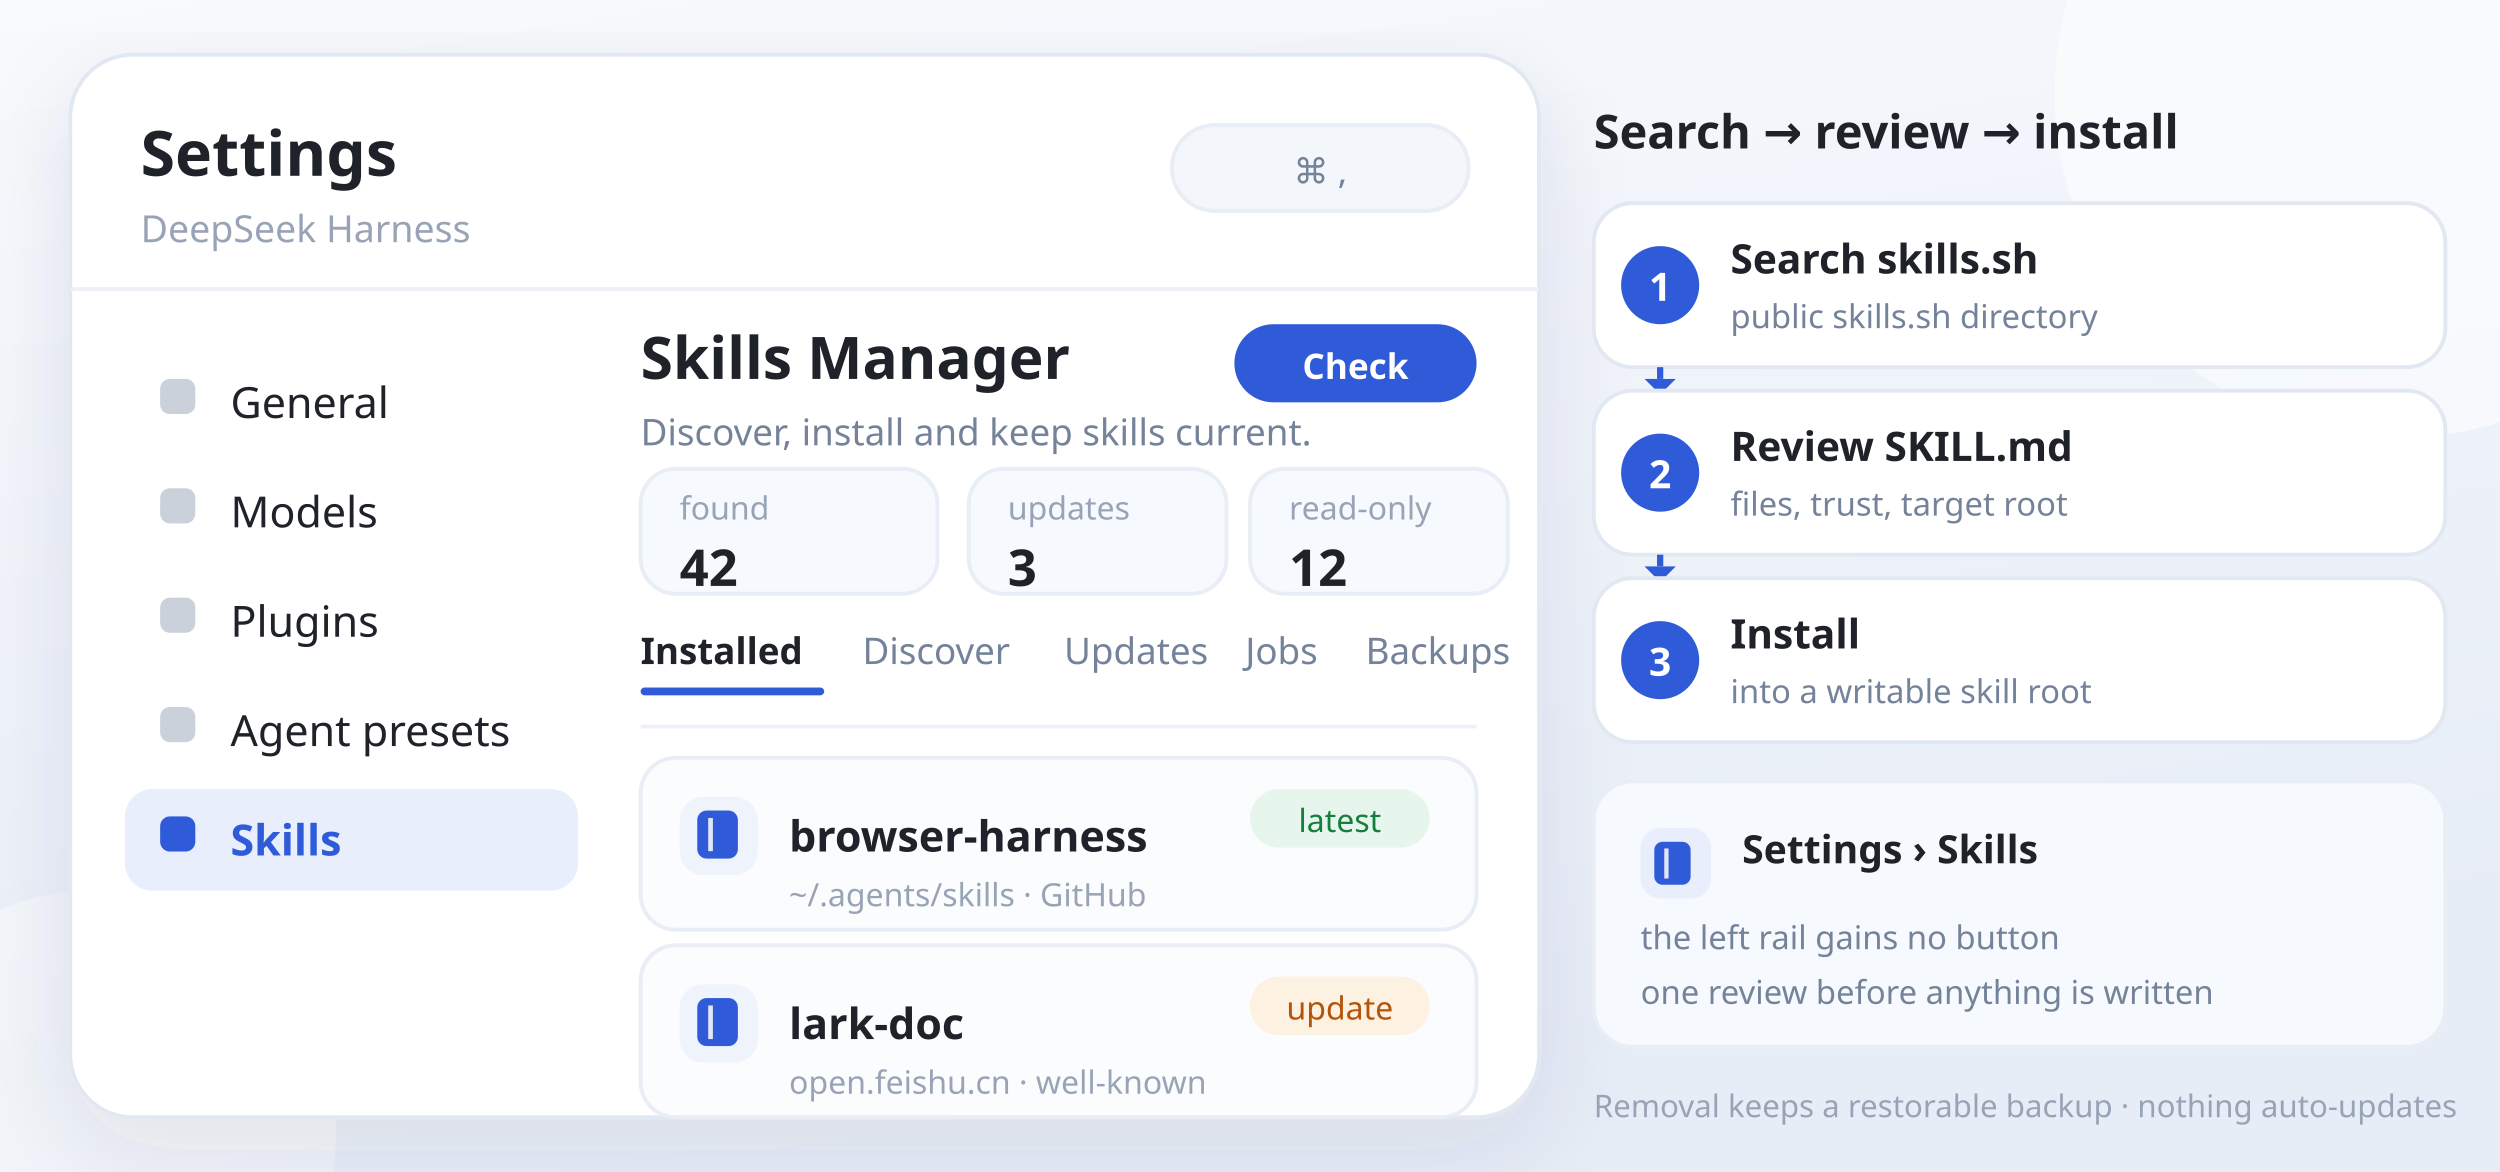
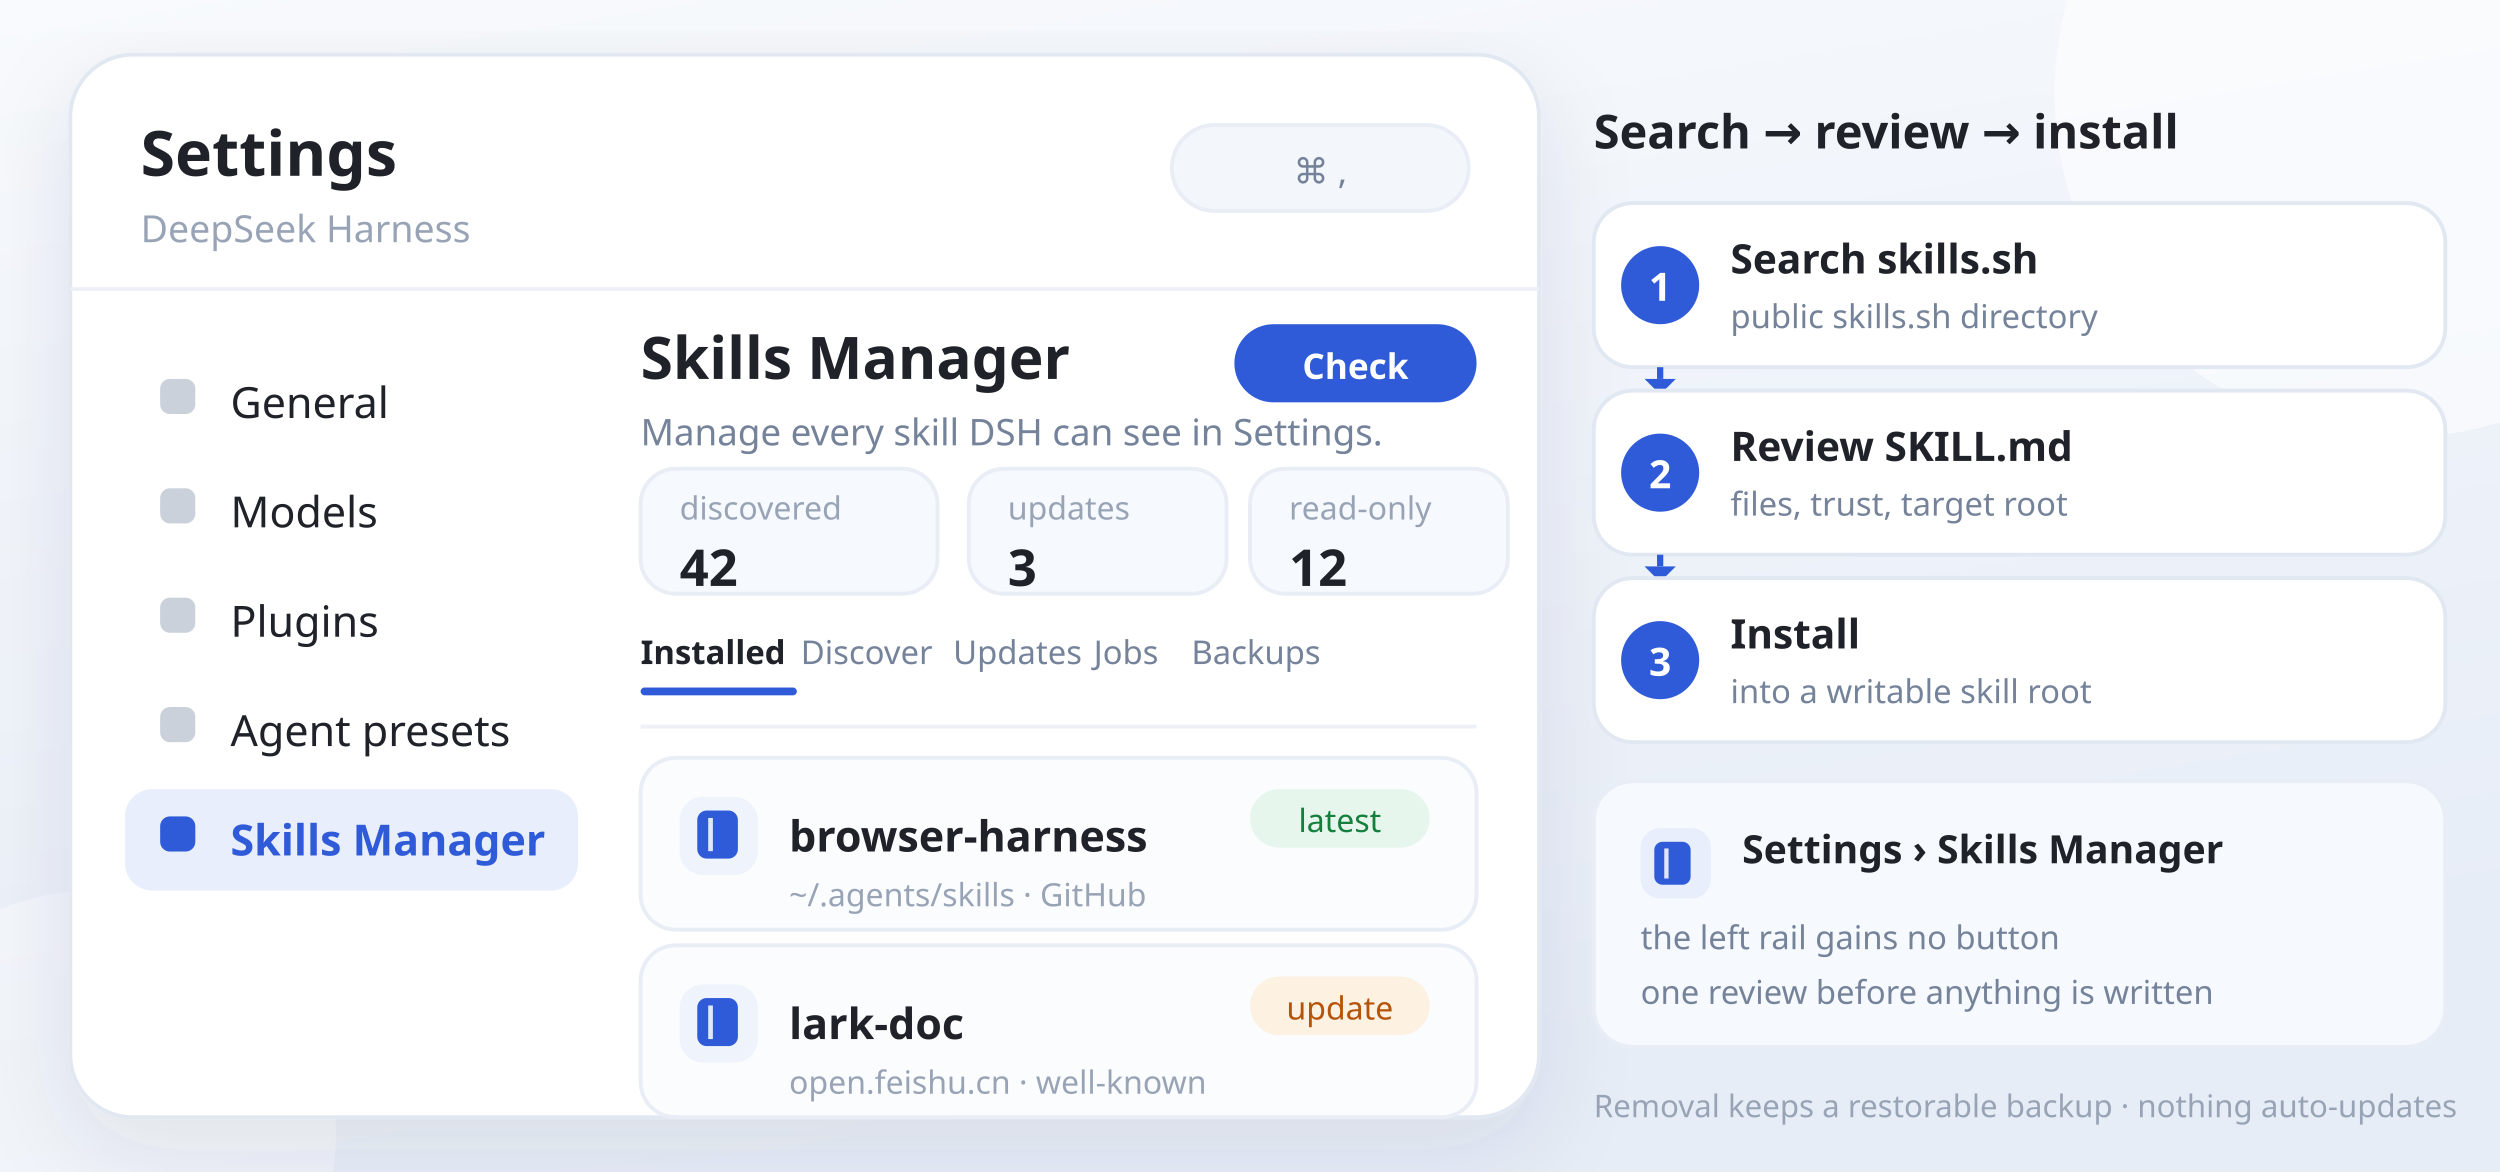
<svg xmlns="http://www.w3.org/2000/svg" width="640" height="300" viewBox="0 0 640 300" font-family="Noto Sans SC, Noto Sans, sans-serif">
  <defs>
    <linearGradient id="bg" x1="0" y1="0" x2="0.35" y2="1">
      <stop offset="0" stop-color="#F8FAFD" />
      <stop offset="1" stop-color="#E7EDF7" />
    </linearGradient>
    <filter id="soft" x="-15%" y="-15%" width="132%" height="142%">
      <feDropShadow dx="0" dy="8" stdDeviation="12" flood-color="#2B3A55" flood-opacity="0.10" />
    </filter>
  </defs>
  <rect x="0" y="0" width="640" height="300" fill="url(#bg)" />
  <circle cx="614" cy="24" r="88" fill="#FFFFFF" opacity="0.55" />
  <circle cx="24" cy="290" r="62" fill="#FFFFFF" opacity="0.35" />
  <g filter="url(#soft)">
    <rect x="18" y="14" width="376" height="272" rx="16" fill="#FFFFFF" stroke="#E1E8F2" />
  </g>
  <text x="36" y="45" font-size="16" font-weight="700" fill="#1F2329">Settings</text>
  <text x="36" y="62" font-size="9.6" fill="#98A4B6">DeepSeek Harness</text>
  <rect x="300" y="32" width="76" height="22" rx="11" fill="#F3F6FB" stroke="#E8EDF6" />
  <text x="338" y="47" font-size="9" fill="#75839A" text-anchor="middle">⌘ ,</text>
  <line x1="18" y1="74" x2="394" y2="74" stroke="#EDF1F7" />
  <rect x="41" y="97" width="9" height="9" rx="2.5" fill="#98A4B6" opacity="0.5" />
  <text x="59" y="107" font-size="11" fill="#1F2329">General</text>
  <rect x="41" y="125" width="9" height="9" rx="2.5" fill="#98A4B6" opacity="0.5" />
  <text x="59" y="135" font-size="11" fill="#1F2329">Models</text>
  <rect x="41" y="153" width="9" height="9" rx="2.5" fill="#98A4B6" opacity="0.5" />
  <text x="59" y="163" font-size="11" fill="#1F2329">Plugins</text>
  <rect x="41" y="181" width="9" height="9" rx="2.5" fill="#98A4B6" opacity="0.5" />
  <text x="59" y="191" font-size="11" fill="#1F2329">Agent presets</text>
  <rect x="32" y="202" width="116" height="26" rx="7" fill="#E8EEFC" />
  <rect x="41" y="209" width="9" height="9" rx="2.5" fill="#2F5BD8" opacity="1" />
-   <text x="59" y="219" font-size="11" font-weight="600" fill="#2F5BD8">Skills</text>
+   <text x="59" y="219" font-size="11" font-weight="600" fill="#2F5BD8">Skills Manager</text>
  <text x="164" y="97" font-size="15" font-weight="700" fill="#1F2329">Skills Manager</text>
  <rect x="316" y="83" width="62" height="20" rx="10" fill="#2F5BD8" />
  <text x="347" y="97" font-size="9" font-weight="600" fill="#FFFFFF" text-anchor="middle">Check</text>
-   <text x="164" y="114" font-size="9.4" fill="#75839A">Discover, install and keep skills current.</text>
+   <text x="164" y="114" font-size="9.4" fill="#75839A">Manage every skill DSH can see in Settings.</text>
  <rect x="164" y="120" width="76" height="32" rx="9" fill="#F6F9FD" stroke="#E8EDF6" />
-   <text x="174" y="133" font-size="8.2" fill="#98A4B6">found</text>
+   <text x="174" y="133" font-size="8.2" fill="#98A4B6">discovered</text>
  <text x="174" y="150" font-size="13" font-weight="700" fill="#1F2329">42</text>
  <rect x="248" y="120" width="66" height="32" rx="9" fill="#F6F9FD" stroke="#E8EDF6" />
  <text x="258" y="133" font-size="8.2" fill="#98A4B6">updates</text>
  <text x="258" y="150" font-size="13" font-weight="700" fill="#1F2329">3</text>
  <rect x="320" y="120" width="66" height="32" rx="9" fill="#F6F9FD" stroke="#E8EDF6" />
  <text x="330" y="133" font-size="8.2" fill="#98A4B6">read-only</text>
  <text x="330" y="150" font-size="13" font-weight="700" fill="#1F2329">12</text>
-   <text x="164" y="170" font-size="9.4" font-weight="700" fill="#1F2329">Installed</text>
-   <rect x="164" y="176" width="47" height="2" rx="1" fill="#2F5BD8" />
-   <text x="220.8" y="170" font-size="9.4" fill="#75839A">Discover</text>
-   <text x="272.4" y="170" font-size="9.4" fill="#75839A">Updates</text>
-   <text x="318.8" y="170" font-size="9.4" fill="#75839A">Jobs</text>
-   <text x="349.6" y="170" font-size="9.4" fill="#75839A">Backups</text>
+   <text x="164" y="170" font-size="8.4" font-weight="700" fill="#1F2329">Installed</text>
+   <rect x="164" y="176" width="40" height="2" rx="1" fill="#2F5BD8" />
+   <text x="205" y="170" font-size="8.4" fill="#75839A">Discover</text>
+   <text x="244" y="170" font-size="8.4" fill="#75839A">Updates</text>
+   <text x="280" y="170" font-size="8.4" fill="#75839A">Jobs</text>
+   <text x="305" y="170" font-size="8.4" fill="#75839A">Backups</text>
  <line x1="164" y1="186" x2="378" y2="186" stroke="#EDF1F7" />
  <rect x="164" y="194" width="214" height="44" rx="9" fill="#FBFCFE" stroke="#E8EDF6" />
  <rect x="174" y="204" width="20" height="20" rx="6" fill="#EEF3FC" />
  <rect x="178.5" y="207.5" width="10.4" height="12.3" rx="2.4" fill="#2F5BD8" />
  <line x1="181.9" y1="209.4" x2="181.9" y2="217.9" stroke="#FFFFFF" stroke-width="1.2" opacity="0.85" />
  <text x="202" y="218" font-size="11" font-weight="600" fill="#1F2329">browser-harness</text>
  <rect x="320" y="202" width="46" height="15" rx="7.5" fill="#E7F6EC" />
  <text x="343.0" y="213" font-size="8.2" fill="#15803D" text-anchor="middle">latest</text>
  <text x="202" y="232" font-size="8.2" fill="#98A4B6">~/.agents/skills  ·  GitHub</text>
  <rect x="164" y="242" width="214" height="44" rx="9" fill="#FBFCFE" stroke="#E8EDF6" />
  <rect x="174" y="252" width="20" height="20" rx="6" fill="#EEF3FC" />
  <rect x="178.5" y="255.5" width="10.4" height="12.3" rx="2.4" fill="#2F5BD8" />
  <line x1="181.9" y1="257.4" x2="181.9" y2="266.0" stroke="#FFFFFF" stroke-width="1.2" opacity="0.85" />
  <text x="202" y="266" font-size="11" font-weight="600" fill="#1F2329">lark-doc</text>
  <rect x="320" y="250" width="46" height="15" rx="7.5" fill="#FDF1E1" />
  <text x="343.0" y="261" font-size="8.2" fill="#B45309" text-anchor="middle">update</text>
  <text x="202" y="280" font-size="8.2" fill="#98A4B6">open.feishu.cn  ·  well-known</text>
  <text x="408" y="38" font-size="12" font-weight="700" fill="#1F2329">Search → review → install</text>
  <rect x="408" y="52" width="218" height="42" rx="10" fill="#FFFFFF" stroke="#E1E8F2" />
  <circle cx="425" cy="73" r="10" fill="#2F5BD8" />
  <text x="425" y="77" font-size="10" font-weight="700" fill="#FFFFFF" text-anchor="middle">1</text>
  <text x="443" y="70" font-size="10.4" font-weight="600" fill="#1F2329">Search skills.sh</text>
  <text x="443" y="84" font-size="8.4" fill="#75839A">public skills.sh directory</text>
  <line x1="425" y1="94" x2="425" y2="97" stroke="#2F5BD8" stroke-width="1.6" />
  <polygon points="421,97 429,97 425,101" fill="#2F5BD8" />
  <rect x="408" y="100" width="218" height="42" rx="10" fill="#FFFFFF" stroke="#E1E8F2" />
  <circle cx="425" cy="121" r="10" fill="#2F5BD8" />
  <text x="425" y="125" font-size="10" font-weight="700" fill="#FFFFFF" text-anchor="middle">2</text>
  <text x="443" y="118" font-size="10.4" font-weight="600" fill="#1F2329">Review SKILL.md</text>
  <text x="443" y="132" font-size="8.4" fill="#75839A">files, trust, target root</text>
  <line x1="425" y1="142" x2="425" y2="145" stroke="#2F5BD8" stroke-width="1.6" />
  <polygon points="421,145 429,145 425,149" fill="#2F5BD8" />
  <rect x="408" y="148" width="218" height="42" rx="10" fill="#FFFFFF" stroke="#E1E8F2" />
  <circle cx="425" cy="169" r="10" fill="#2F5BD8" />
  <text x="425" y="173" font-size="10" font-weight="700" fill="#FFFFFF" text-anchor="middle">3</text>
  <text x="443" y="166" font-size="10.4" font-weight="600" fill="#1F2329">Install</text>
  <text x="443" y="180" font-size="8.4" fill="#75839A">into a writable skill root</text>
  <rect x="408" y="200" width="218" height="68" rx="10" fill="#F6F9FD" stroke="#E8EDF6" />
  <rect x="420" y="212" width="18" height="18" rx="5" fill="#E8EEFC" />
  <rect x="423.5" y="215.5" width="9.3" height="11.0" rx="2.1" fill="#2F5BD8" />
  <line x1="426.6" y1="217.2" x2="426.6" y2="224.9" stroke="#FFFFFF" stroke-width="1.1" opacity="0.85" />
-   <text x="446" y="221" font-size="10" font-weight="600" fill="#1F2329">Settings › Skills</text>
+   <text x="446" y="221" font-size="10" font-weight="600" fill="#1F2329">Settings › Skills Manager</text>
  <text x="420" y="243" font-size="8.4" fill="#75839A">the left rail gains no button</text>
  <text x="420" y="257" font-size="8.4" fill="#75839A">one review before anything is written</text>
  <text x="408" y="286" font-size="8" fill="#98A4B6">Removal keeps a restorable backup  ·  nothing auto-updates</text>
</svg>
